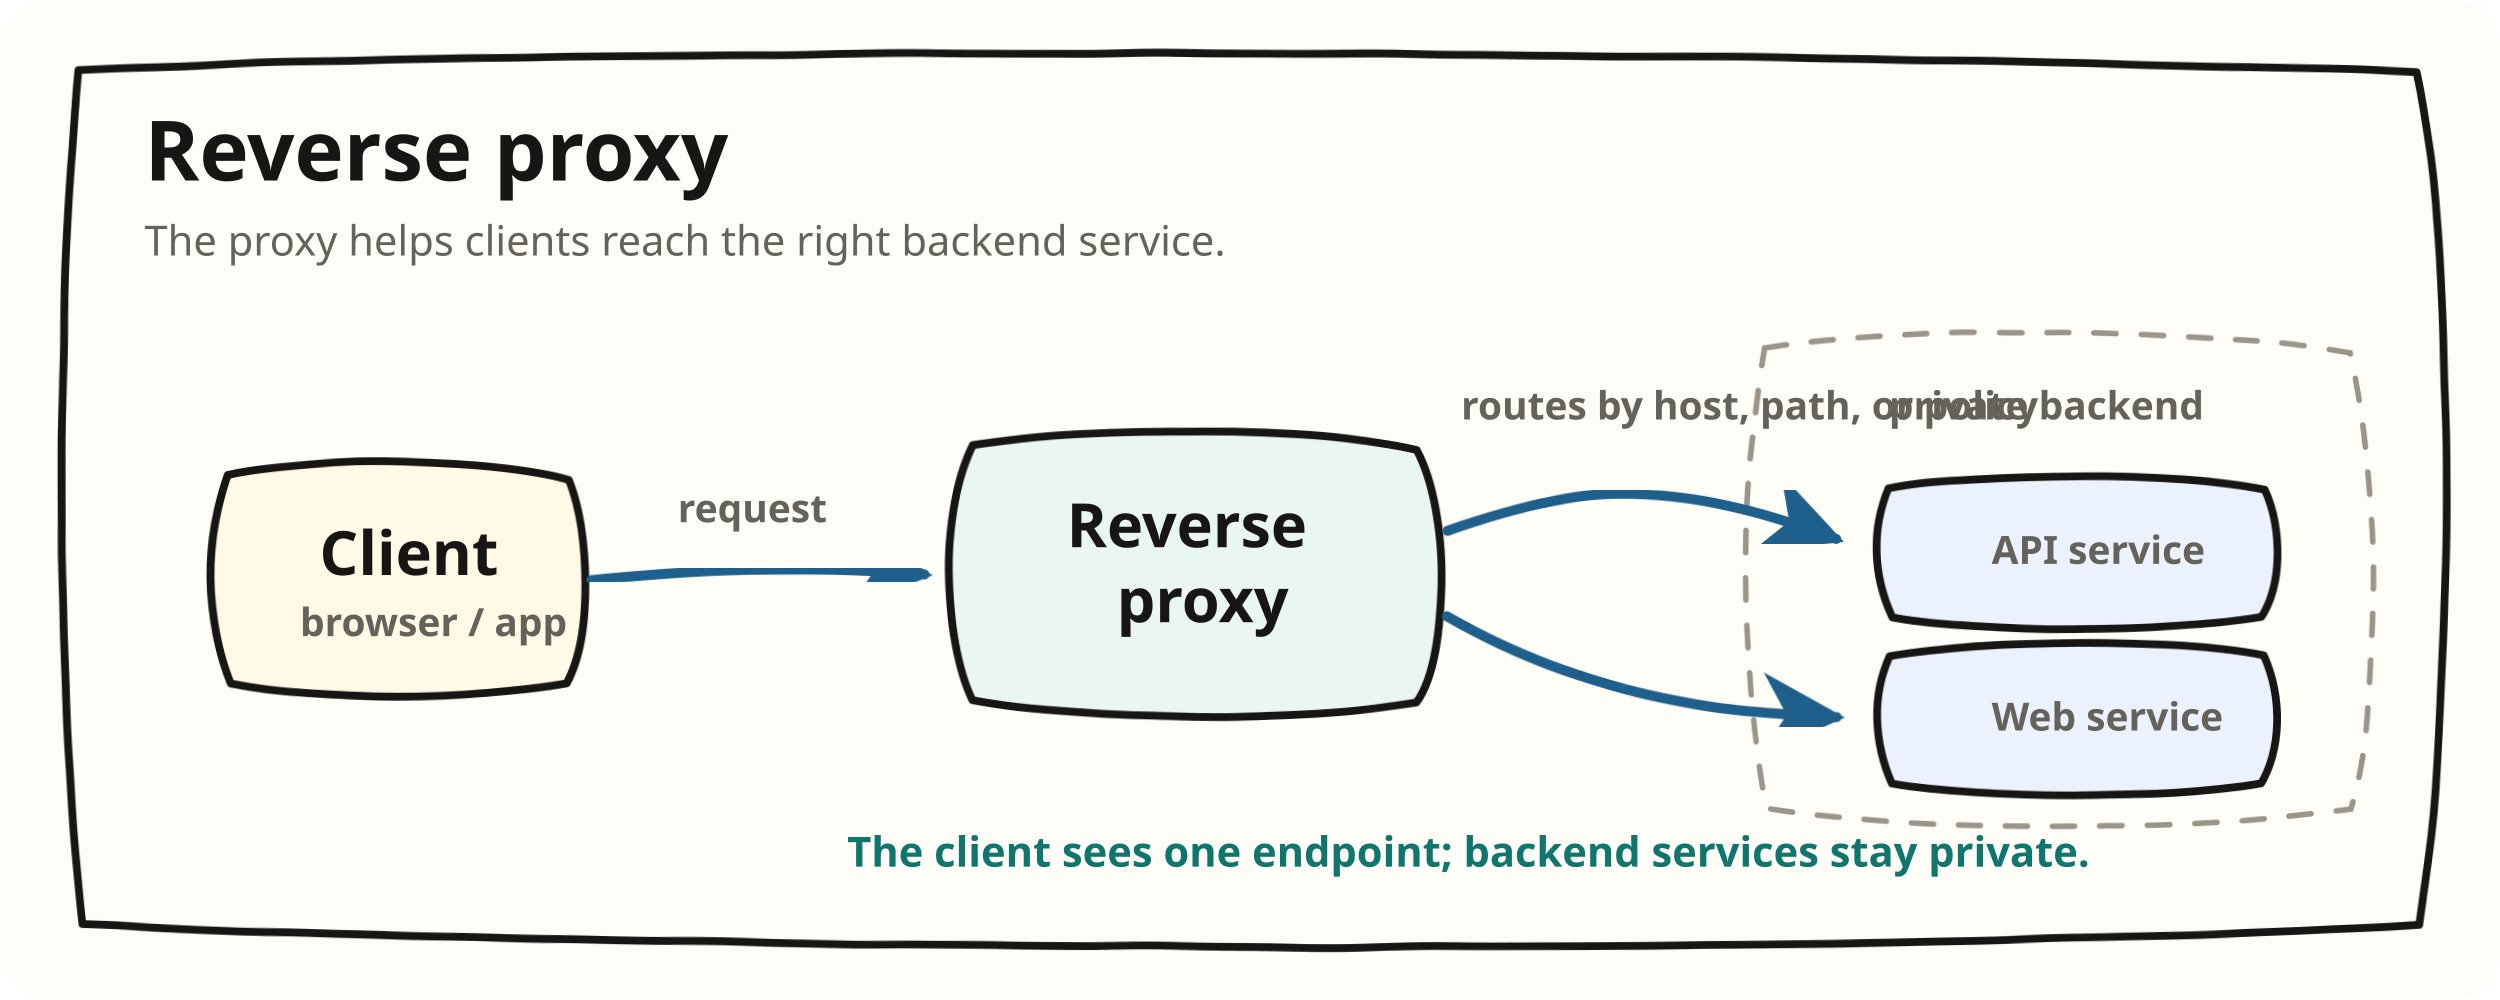
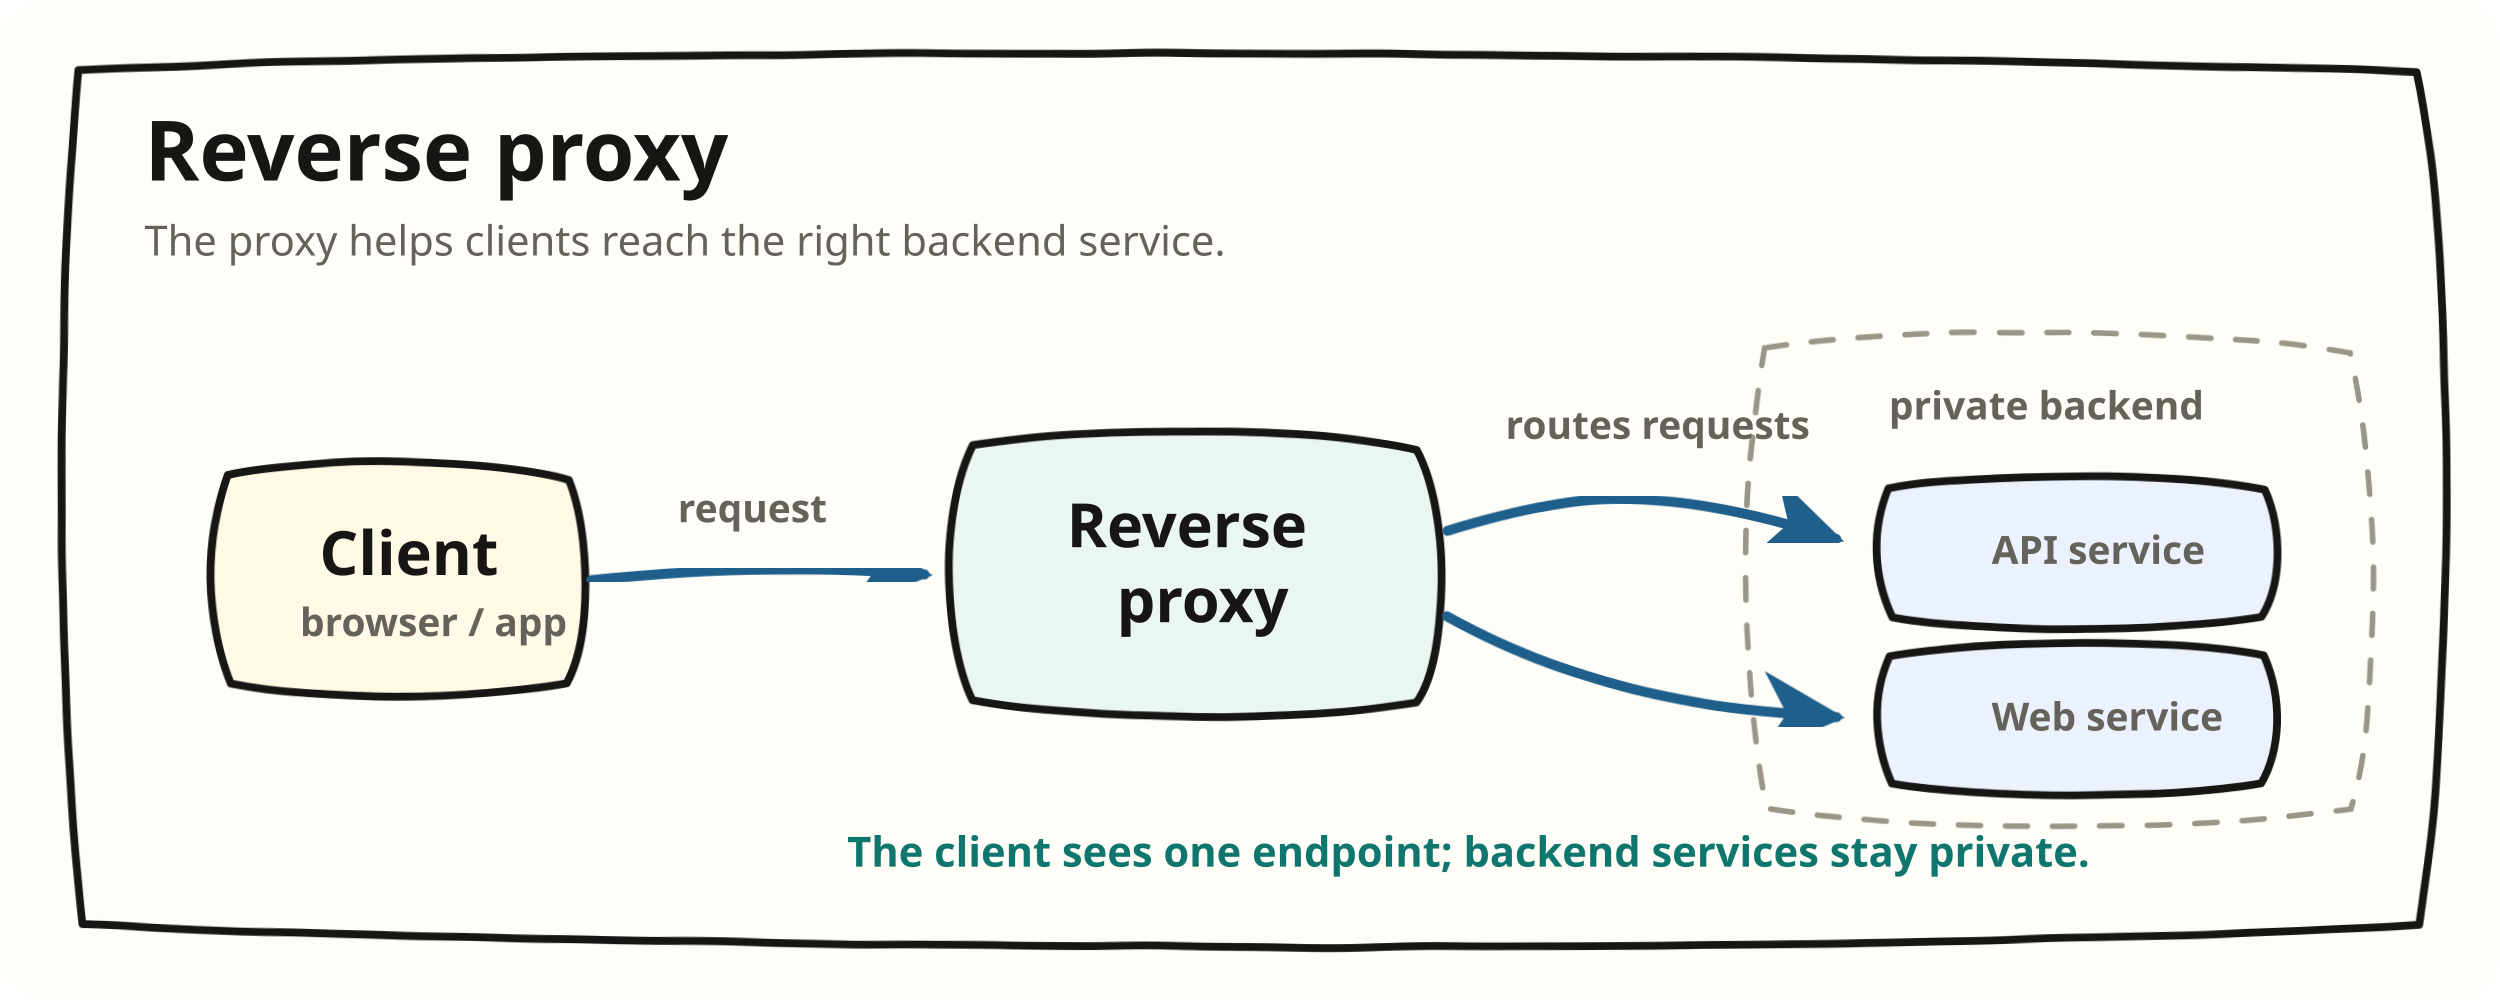
<svg xmlns="http://www.w3.org/2000/svg" width="900" height="360" viewBox="0 0 900 360" role="img" aria-labelledby="title desc">
  <defs>
    <marker id="arrow" viewBox="0 0 12 12" refX="10" refY="6" markerWidth="10" markerHeight="10" orient="auto">
      <path d="M1 1 L11 6 L1 11 L4 6 Z" fill="#1f5f8b" />
    </marker>
    <filter id="rough">
      <feTurbulence type="fractalNoise" baseFrequency="0.018" numOctaves="2" result="noise" />
      <feDisplacementMap in="SourceGraphic" in2="noise" scale="1.4" />
    </filter>
    <style>
      .paper { fill: #fffdf7; }
      .ink { fill: none; stroke: #171614; stroke-width: 2.8; stroke-linecap: round; stroke-linejoin: round; filter: url(#rough); }
      .soft { fill: #fff8df; opacity: .72; }
      .proxy-fill { fill: #e6f4ef; opacity: .85; }
      .server-fill { fill: #e8f0ff; opacity: .86; }
      .muted { fill: #65615b; font: 500 15px ui-sans-serif, system-ui, sans-serif; }
      .title { fill: #171614; font: 800 30px ui-sans-serif, system-ui, sans-serif; }
      .label { fill: #171614; font: 800 22px ui-sans-serif, system-ui, sans-serif; }
      .small { fill: #65615b; font: 600 14px ui-sans-serif, system-ui, sans-serif; }
      .accent { fill: #0f766e; font: 800 15px ui-sans-serif, system-ui, sans-serif; }
      .arrow { fill: none; stroke: #1f5f8b; stroke-width: 3.6; stroke-linecap: round; stroke-linejoin: round; marker-end: url(#arrow); filter: url(#rough); }
      .dash { fill: none; stroke: #9b9488; stroke-width: 2; stroke-linecap: round; stroke-dasharray: 8 9; filter: url(#rough); }
    </style>
  </defs>
  <rect class="paper" width="900" height="360" rx="18" />
  <path class="ink" d="M28 25 C251 16 636 18 870 26 C885 94 883 260 871 333 C654 345 249 342 30 333 C20 248 20 109 28 25Z" />
  <text class="title" x="52" y="65">Reverse proxy</text>
  <text class="muted" x="52" y="92">The proxy helps clients reach the right backend service.</text>
  <path class="soft" d="M82 171 C114 164 180 165 205 173 C213 193 213 229 204 246 C171 253 115 252 83 246 C74 224 74 193 82 171Z" />
  <path class="ink" d="M82 171 C114 164 180 165 205 173 C213 193 213 229 204 246 C171 253 115 252 83 246 C74 224 74 193 82 171Z" />
  <text class="label" x="115" y="207">Client</text>
  <text class="small" x="108" y="229">browser / app</text>
  <path class="proxy-fill" d="M350 160 C392 153 477 154 510 162 C522 184 522 236 510 253 C470 260 391 260 350 252 C339 230 339 182 350 160Z" />
  <path class="ink" d="M350 160 C392 153 477 154 510 162 C522 184 522 236 510 253 C470 260 391 260 350 252 C339 230 339 182 350 160Z" />
  <text class="label" x="384" y="197">Reverse</text>
  <text class="label" x="402" y="224">proxy</text>
  <path class="dash" d="M635 125 C686 117 796 118 846 127 C857 174 857 255 846 291 C789 300 691 300 636 291 C626 244 626 172 635 125Z" />
  <text class="small" x="680" y="151">private backend</text>
  <path class="server-fill" d="M680 176 C713 170 786 170 815 176 C822 191 821 211 814 222 C779 228 714 228 681 222 C674 207 674 190 680 176Z" />
  <path class="ink" d="M680 176 C713 170 786 170 815 176 C822 191 821 211 814 222 C779 228 714 228 681 222 C674 207 674 190 680 176Z" />
  <text class="small" x="717" y="203">API service</text>
  <path class="server-fill" d="M680 236 C713 230 786 230 815 236 C822 251 821 271 814 282 C779 288 714 288 681 282 C674 267 674 250 680 236Z" />
  <path class="ink" d="M680 236 C713 230 786 230 815 236 C822 251 821 271 814 282 C779 288 714 288 681 282 C674 267 674 250 680 236Z" />
  <text class="small" x="717" y="263">Web service</text>
  <path class="arrow" d="M213 209 C258 204 303 204 333 207" />
  <text class="small" x="244" y="188">request</text>
-   <path class="arrow" d="M521 191 C575 171 613 176 661 194" />
-   <path class="arrow" d="M521 222 C573 251 616 256 661 258" />
-   <text class="small" x="526" y="151">routes by host, path, or policy</text>
+   <path class="arrow" d="M521 191 C573 174 611 178 661 194" />
+   <path class="arrow" d="M521 222 C571 249 614 255 661 258" />
+   <text class="small" x="542" y="158">routes requests</text>
  <text class="accent" x="305" y="312">The client sees one endpoint; backend services stay private.</text>
</svg>
